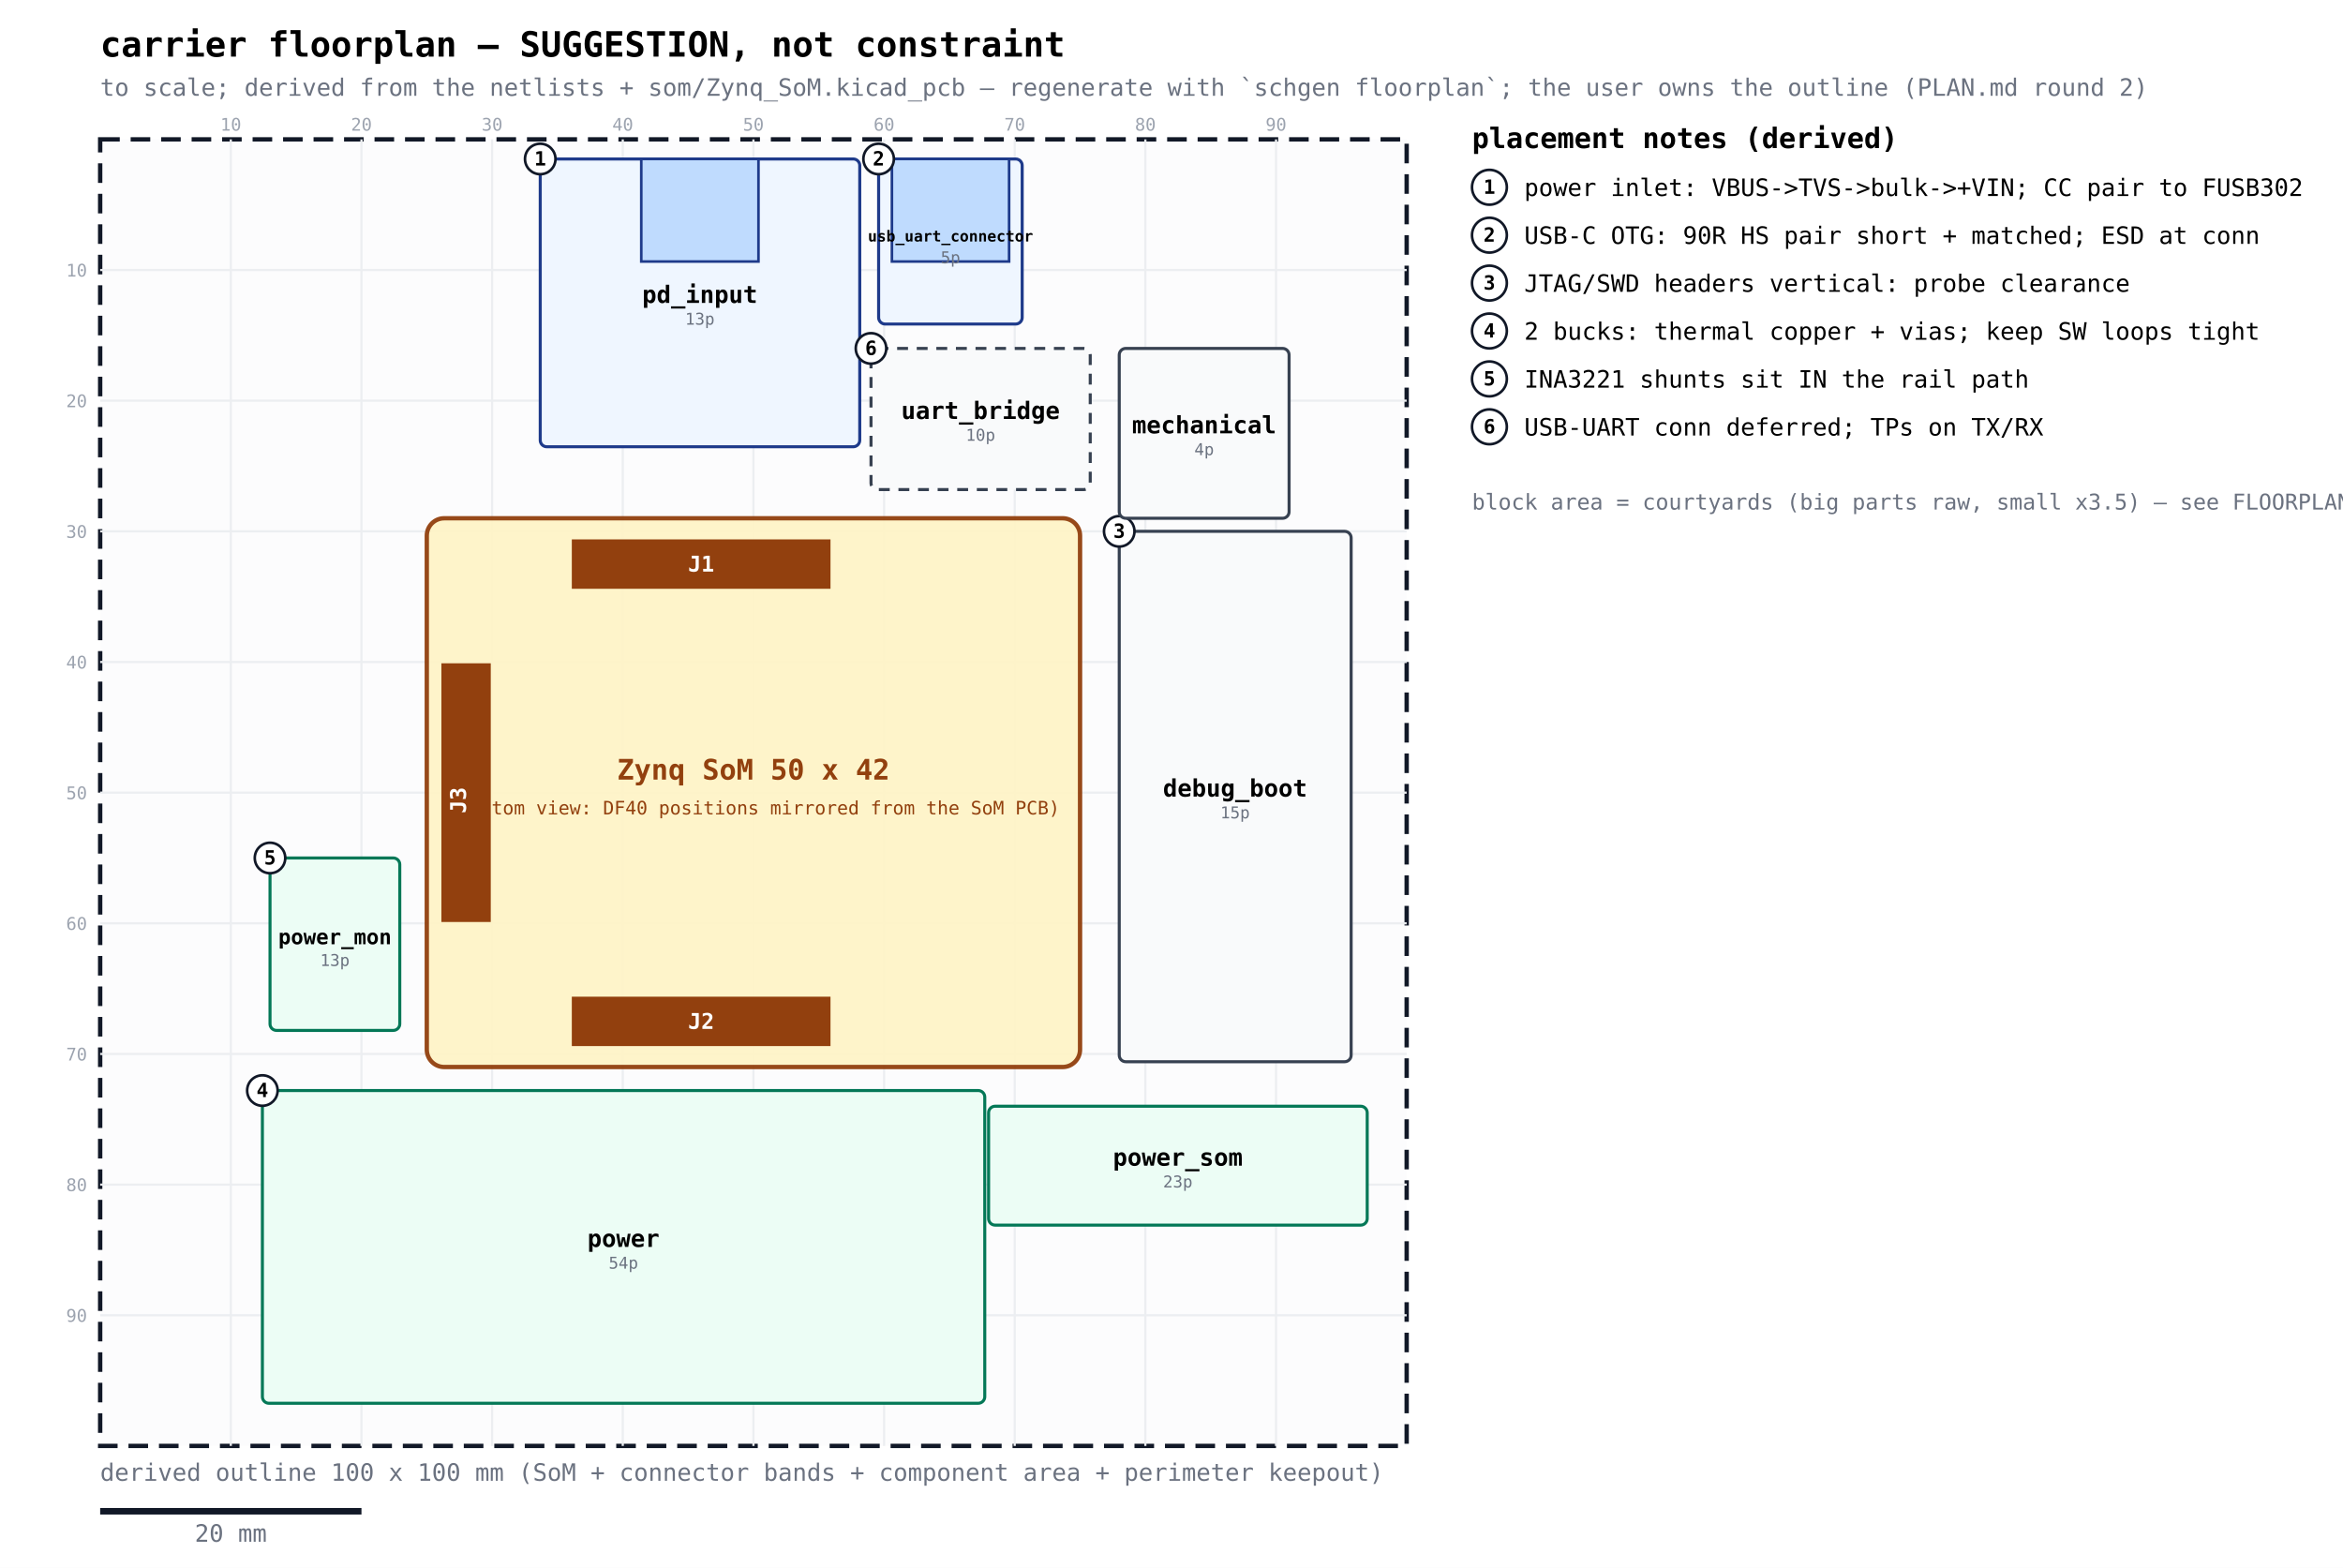
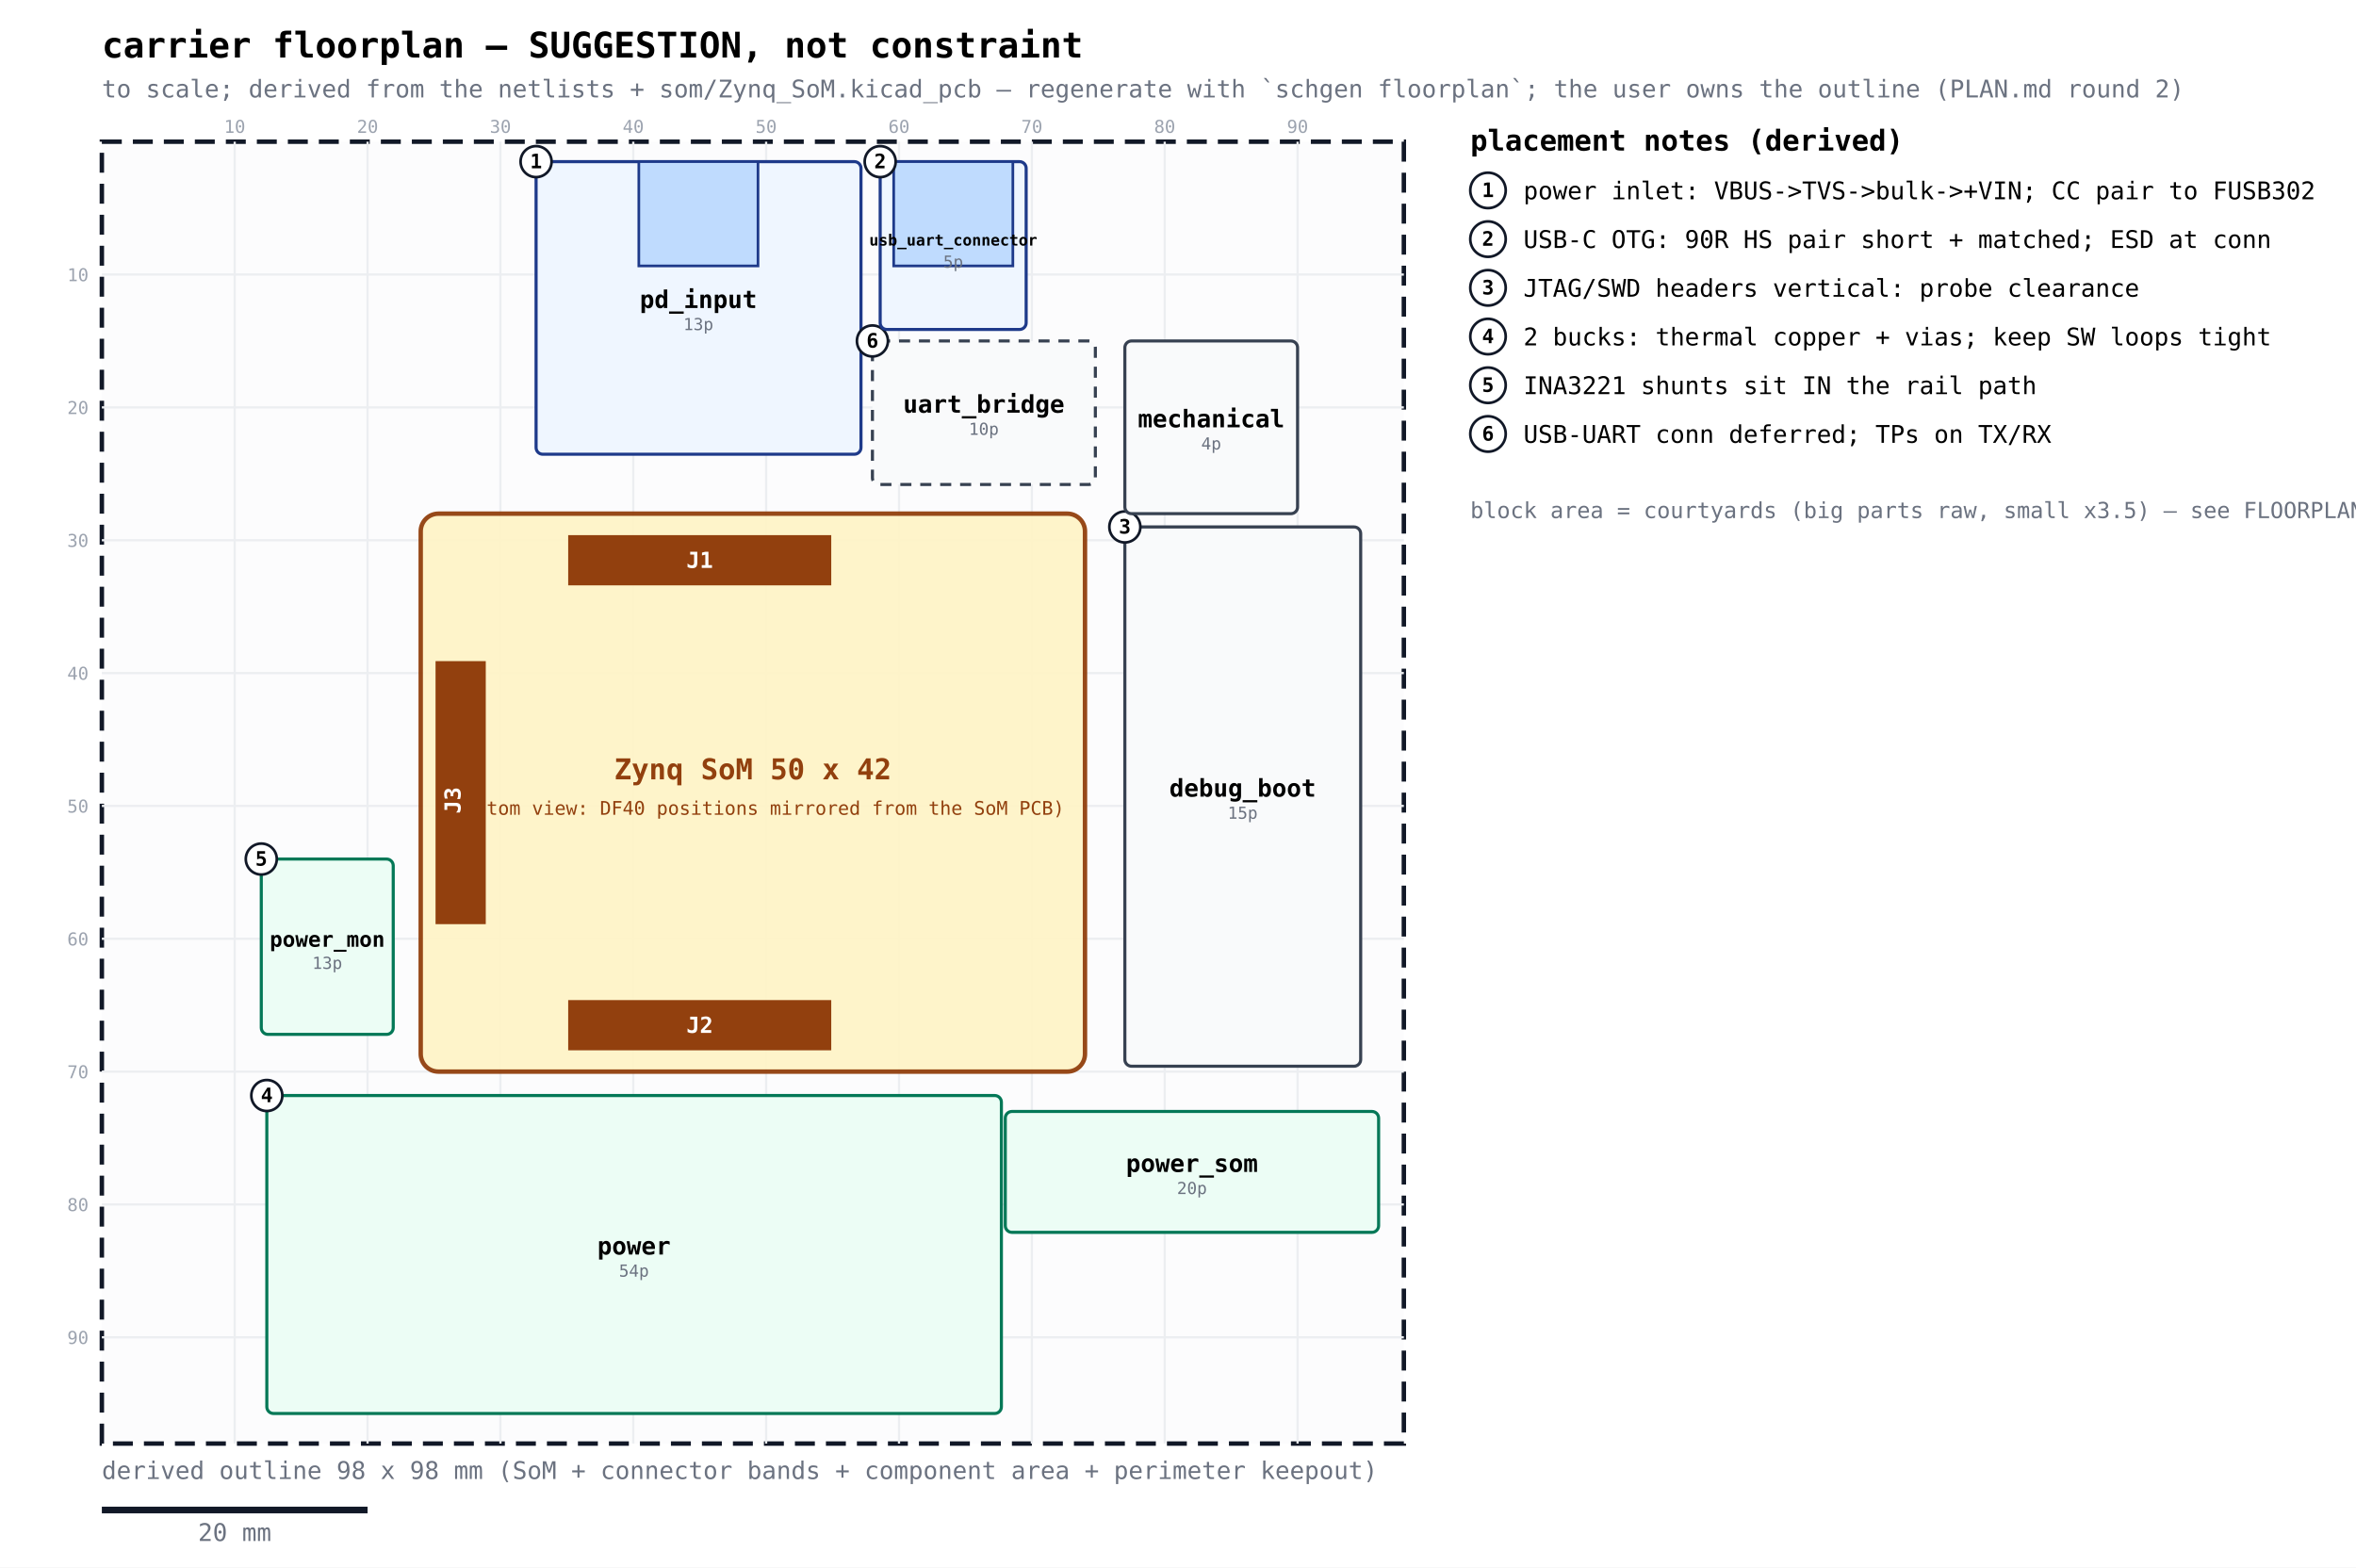
- <svg xmlns="http://www.w3.org/2000/svg" viewBox="0 0 1076 720" font-family="ui-monospace, SFMono-Regular, Menlo, monospace" font-size="11">
+ <svg xmlns="http://www.w3.org/2000/svg" viewBox="0 0 1064 708" font-family="ui-monospace, SFMono-Regular, Menlo, monospace" font-size="11">
  <defs>
    <pattern id="keepout" width="6" height="6" patternUnits="userSpaceOnUse" patternTransform="rotate(45)">
      <line x1="0" y1="0" x2="0" y2="6" stroke="#dc2626" stroke-width="1.2" />
    </pattern>
  </defs>
-   <rect width="1076" height="720" fill="white" />
+   <rect width="1064" height="708" fill="white" />
  <text x="46.0" y="26" font-size="16" font-weight="bold">carrier floorplan — SUGGESTION, not constraint</text>
  <text x="46.0" y="44" fill="#6b7280">to scale; derived from the netlists + som/Zynq_SoM.kicad_pcb — regenerate with `schgen floorplan`; the user owns the outline (PLAN.md round 2)</text>
-   <rect x="46.0" y="64.0" width="600" height="600" fill="#fcfcfd" stroke="#111827" stroke-width="2" stroke-dasharray="9,5" />
-   <line x1="106.0" y1="64.0" x2="106.0" y2="664.0" stroke="#eceef1" stroke-width="1" />
+   <rect x="46.0" y="64.0" width="588" height="588" fill="#fcfcfd" stroke="#111827" stroke-width="2" stroke-dasharray="9,5" />
+   <line x1="106.0" y1="64.0" x2="106.0" y2="652.0" stroke="#eceef1" stroke-width="1" />
  <text x="106.0" y="60.0" fill="#9ca3af" font-size="8" text-anchor="middle">10</text>
-   <line x1="166.0" y1="64.0" x2="166.0" y2="664.0" stroke="#eceef1" stroke-width="1" />
+   <line x1="166.0" y1="64.0" x2="166.0" y2="652.0" stroke="#eceef1" stroke-width="1" />
  <text x="166.0" y="60.0" fill="#9ca3af" font-size="8" text-anchor="middle">20</text>
-   <line x1="226.0" y1="64.0" x2="226.0" y2="664.0" stroke="#eceef1" stroke-width="1" />
+   <line x1="226.0" y1="64.0" x2="226.0" y2="652.0" stroke="#eceef1" stroke-width="1" />
  <text x="226.0" y="60.0" fill="#9ca3af" font-size="8" text-anchor="middle">30</text>
-   <line x1="286.0" y1="64.0" x2="286.0" y2="664.0" stroke="#eceef1" stroke-width="1" />
+   <line x1="286.0" y1="64.0" x2="286.0" y2="652.0" stroke="#eceef1" stroke-width="1" />
  <text x="286.0" y="60.0" fill="#9ca3af" font-size="8" text-anchor="middle">40</text>
-   <line x1="346.0" y1="64.0" x2="346.0" y2="664.0" stroke="#eceef1" stroke-width="1" />
+   <line x1="346.0" y1="64.0" x2="346.0" y2="652.0" stroke="#eceef1" stroke-width="1" />
  <text x="346.0" y="60.0" fill="#9ca3af" font-size="8" text-anchor="middle">50</text>
-   <line x1="406.0" y1="64.0" x2="406.0" y2="664.0" stroke="#eceef1" stroke-width="1" />
+   <line x1="406.0" y1="64.0" x2="406.0" y2="652.0" stroke="#eceef1" stroke-width="1" />
  <text x="406.0" y="60.0" fill="#9ca3af" font-size="8" text-anchor="middle">60</text>
-   <line x1="466.0" y1="64.0" x2="466.0" y2="664.0" stroke="#eceef1" stroke-width="1" />
+   <line x1="466.0" y1="64.0" x2="466.0" y2="652.0" stroke="#eceef1" stroke-width="1" />
  <text x="466.0" y="60.0" fill="#9ca3af" font-size="8" text-anchor="middle">70</text>
-   <line x1="526.0" y1="64.0" x2="526.0" y2="664.0" stroke="#eceef1" stroke-width="1" />
+   <line x1="526.0" y1="64.0" x2="526.0" y2="652.0" stroke="#eceef1" stroke-width="1" />
  <text x="526.0" y="60.0" fill="#9ca3af" font-size="8" text-anchor="middle">80</text>
-   <line x1="586.0" y1="64.0" x2="586.0" y2="664.0" stroke="#eceef1" stroke-width="1" />
+   <line x1="586.0" y1="64.0" x2="586.0" y2="652.0" stroke="#eceef1" stroke-width="1" />
  <text x="586.0" y="60.0" fill="#9ca3af" font-size="8" text-anchor="middle">90</text>
-   <line x1="46.0" y1="124.0" x2="646.0" y2="124.0" stroke="#eceef1" stroke-width="1" />
+   <line x1="46.0" y1="124.0" x2="634.0" y2="124.0" stroke="#eceef1" stroke-width="1" />
  <text x="40.0" y="127.0" fill="#9ca3af" font-size="8" text-anchor="end">10</text>
-   <line x1="46.0" y1="184.0" x2="646.0" y2="184.0" stroke="#eceef1" stroke-width="1" />
+   <line x1="46.0" y1="184.0" x2="634.0" y2="184.0" stroke="#eceef1" stroke-width="1" />
  <text x="40.0" y="187.0" fill="#9ca3af" font-size="8" text-anchor="end">20</text>
-   <line x1="46.0" y1="244.0" x2="646.0" y2="244.0" stroke="#eceef1" stroke-width="1" />
+   <line x1="46.0" y1="244.0" x2="634.0" y2="244.0" stroke="#eceef1" stroke-width="1" />
  <text x="40.0" y="247.0" fill="#9ca3af" font-size="8" text-anchor="end">30</text>
-   <line x1="46.0" y1="304.0" x2="646.0" y2="304.0" stroke="#eceef1" stroke-width="1" />
+   <line x1="46.0" y1="304.0" x2="634.0" y2="304.0" stroke="#eceef1" stroke-width="1" />
  <text x="40.0" y="307.0" fill="#9ca3af" font-size="8" text-anchor="end">40</text>
-   <line x1="46.0" y1="364.0" x2="646.0" y2="364.0" stroke="#eceef1" stroke-width="1" />
+   <line x1="46.0" y1="364.0" x2="634.0" y2="364.0" stroke="#eceef1" stroke-width="1" />
  <text x="40.0" y="367.0" fill="#9ca3af" font-size="8" text-anchor="end">50</text>
-   <line x1="46.0" y1="424.0" x2="646.0" y2="424.0" stroke="#eceef1" stroke-width="1" />
+   <line x1="46.0" y1="424.0" x2="634.0" y2="424.0" stroke="#eceef1" stroke-width="1" />
  <text x="40.0" y="427.0" fill="#9ca3af" font-size="8" text-anchor="end">60</text>
-   <line x1="46.0" y1="484.0" x2="646.0" y2="484.0" stroke="#eceef1" stroke-width="1" />
+   <line x1="46.0" y1="484.0" x2="634.0" y2="484.0" stroke="#eceef1" stroke-width="1" />
  <text x="40.0" y="487.0" fill="#9ca3af" font-size="8" text-anchor="end">70</text>
-   <line x1="46.0" y1="544.0" x2="646.0" y2="544.0" stroke="#eceef1" stroke-width="1" />
+   <line x1="46.0" y1="544.0" x2="634.0" y2="544.0" stroke="#eceef1" stroke-width="1" />
  <text x="40.0" y="547.0" fill="#9ca3af" font-size="8" text-anchor="end">80</text>
-   <line x1="46.0" y1="604.0" x2="646.0" y2="604.0" stroke="#eceef1" stroke-width="1" />
+   <line x1="46.0" y1="604.0" x2="634.0" y2="604.0" stroke="#eceef1" stroke-width="1" />
  <text x="40.0" y="607.0" fill="#9ca3af" font-size="8" text-anchor="end">90</text>
-   <text x="46.0" y="680.0" fill="#6b7280">derived outline 100 x 100 mm (SoM + connector bands + component area + perimeter keepout)</text>
-   <rect x="514.0" y="244.0" width="106.5" height="243.564" rx="3" fill="#f9fafb" stroke="#374151" stroke-width="1.4" />
-   <text x="567.2" y="365.8" text-anchor="middle" font-size="11.0" font-weight="bold">debug_boot</text>
-   <text x="567.2" y="375.8" text-anchor="middle" font-size="7.5" fill="#6b7280">15p</text>
-   <circle cx="514" cy="244" r="7" fill="white" stroke="#111827" stroke-width="1.2" />
-   <text x="514" y="247" text-anchor="middle" font-size="9" font-weight="bold">3</text>
-   <rect x="514.0" y="160.0" width="78" height="78" rx="3" fill="#f9fafb" stroke="#374151" stroke-width="1.4" />
-   <text x="553.0" y="199.0" text-anchor="middle" font-size="11.0" font-weight="bold">mechanical</text>
-   <text x="553.0" y="209.0" text-anchor="middle" font-size="7.5" fill="#6b7280">4p</text>
-   <rect x="248.1" y="73.0" width="146.732" height="132.158" rx="3" fill="#eff6ff" stroke="#1e3a8a" stroke-width="1.4" />
-   <rect x="294.5" y="73.0" width="53.82" height="47.1" fill="#bfdbfe" stroke="#1e3a8a" stroke-width="1.2" />
-   <text x="321.4" y="139.1" text-anchor="middle" font-size="11.0" font-weight="bold">pd_input</text>
-   <text x="321.4" y="149.1" text-anchor="middle" font-size="7.5" fill="#6b7280">13p</text>
-   <circle cx="248.1" cy="73" r="7" fill="white" stroke="#111827" stroke-width="1.2" />
-   <text x="248.1" y="76" text-anchor="middle" font-size="9" font-weight="bold">1</text>
-   <rect x="120.5" y="500.8" width="331.742" height="143.609" rx="3" fill="#ecfdf5" stroke="#047857" stroke-width="1.4" />
-   <text x="286.3" y="572.6" text-anchor="middle" font-size="11.0" font-weight="bold">power</text>
-   <text x="286.3" y="582.6" text-anchor="middle" font-size="7.5" fill="#6b7280">54p</text>
-   <circle cx="120.5" cy="500.8" r="7" fill="white" stroke="#111827" stroke-width="1.2" />
-   <text x="120.5" y="503.8" text-anchor="middle" font-size="9" font-weight="bold">4</text>
-   <rect x="124.0" y="394.0" width="59.592" height="79.188" rx="3" fill="#ecfdf5" stroke="#047857" stroke-width="1.4" />
-   <text x="153.8" y="433.6" text-anchor="middle" font-size="9.6" font-weight="bold">power_mon</text>
-   <text x="153.8" y="443.6" text-anchor="middle" font-size="7.5" fill="#6b7280">13p</text>
-   <circle cx="124" cy="394" r="7" fill="white" stroke="#111827" stroke-width="1.2" />
-   <text x="124" y="397" text-anchor="middle" font-size="9" font-weight="bold">5</text>
-   <rect x="454.0" y="508.0" width="173.88" height="54.6" rx="3" fill="#ecfdf5" stroke="#047857" stroke-width="1.4" />
-   <text x="540.9" y="535.3" text-anchor="middle" font-size="11.0" font-weight="bold">power_som</text>
-   <text x="540.9" y="545.3" text-anchor="middle" font-size="7.5" fill="#6b7280">23p</text>
-   <rect x="400.0" y="160.0" width="100.68" height="64.83" rx="3" fill="#f9fafb" stroke="#374151" stroke-width="1.4" stroke-dasharray="5,4" />
-   <text x="450.3" y="192.4" text-anchor="middle" font-size="11.0" font-weight="bold">uart_bridge</text>
-   <text x="450.3" y="202.4" text-anchor="middle" font-size="7.5" fill="#6b7280">10p</text>
-   <circle cx="400" cy="160" r="7" fill="white" stroke="#111827" stroke-width="1.2" />
-   <text x="400" y="163" text-anchor="middle" font-size="9" font-weight="bold">6</text>
-   <rect x="403.5" y="73.0" width="65.929" height="75.805" rx="3" fill="#eff6ff" stroke="#1e3a8a" stroke-width="1.4" />
-   <rect x="409.6" y="73.0" width="53.82" height="47.1" fill="#bfdbfe" stroke="#1e3a8a" stroke-width="1.2" />
-   <text x="436.5" y="110.9" text-anchor="middle" font-size="7.0" font-weight="bold">usb_uart_connector</text>
-   <text x="436.5" y="120.9" text-anchor="middle" font-size="7.5" fill="#6b7280">5p</text>
-   <circle cx="403.5" cy="73" r="7" fill="white" stroke="#111827" stroke-width="1.2" />
-   <text x="403.5" y="76" text-anchor="middle" font-size="9" font-weight="bold">2</text>
-   <rect x="196.0" y="238.0" width="300" height="252" rx="8" fill="#fef3c7" stroke="#92400e" stroke-width="2" opacity="0.95" />
-   <text x="346" y="358" text-anchor="middle" font-size="13" font-weight="bold" fill="#92400e">Zynq SoM 50 x 42</text>
-   <text x="346" y="374" text-anchor="middle" font-size="8.5" fill="#92400e">(bottom view: DF40 positions mirrored from the SoM PCB)</text>
-   <rect x="262.6" y="247.7" width="118.8" height="22.68" fill="#92400e" />
-   <text x="322.0" y="262.5" text-anchor="middle" font-size="10" font-weight="bold" fill="white">J1</text>
-   <rect x="262.6" y="457.7" width="118.8" height="22.68" fill="#92400e" />
-   <text x="322.0" y="472.5" text-anchor="middle" font-size="10" font-weight="bold" fill="white">J2</text>
-   <rect x="202.7" y="304.6" width="22.68" height="118.8" fill="#92400e" />
-   <text x="214.0" y="367.5" text-anchor="middle" font-size="10" font-weight="bold" fill="white" transform="rotate(-90 214.0 367.5)">J3</text>
-   <line x1="46.0" y1="694.0" x2="166.0" y2="694.0" stroke="#111827" stroke-width="3" />
-   <text x="106.0" y="708.0" text-anchor="middle" fill="#6b7280">20 mm</text>
-   <text x="676" y="68" font-size="13" font-weight="bold">placement notes (derived)</text>
-   <circle cx="684" cy="86" r="8" fill="white" stroke="#111827" stroke-width="1.2" />
-   <text x="684" y="89" text-anchor="middle" font-size="9" font-weight="bold">1</text>
-   <text x="700" y="90">power inlet: VBUS-&gt;TVS-&gt;bulk-&gt;+VIN; CC pair to FUSB302</text>
-   <circle cx="684" cy="108" r="8" fill="white" stroke="#111827" stroke-width="1.2" />
-   <text x="684" y="111" text-anchor="middle" font-size="9" font-weight="bold">2</text>
-   <text x="700" y="112">USB-C OTG: 90R HS pair short + matched; ESD at conn</text>
-   <circle cx="684" cy="130" r="8" fill="white" stroke="#111827" stroke-width="1.2" />
-   <text x="684" y="133" text-anchor="middle" font-size="9" font-weight="bold">3</text>
-   <text x="700" y="134">JTAG/SWD headers vertical: probe clearance</text>
-   <circle cx="684" cy="152" r="8" fill="white" stroke="#111827" stroke-width="1.2" />
-   <text x="684" y="155" text-anchor="middle" font-size="9" font-weight="bold">4</text>
-   <text x="700" y="156">2 bucks: thermal copper + vias; keep SW loops tight</text>
-   <circle cx="684" cy="174" r="8" fill="white" stroke="#111827" stroke-width="1.2" />
-   <text x="684" y="177" text-anchor="middle" font-size="9" font-weight="bold">5</text>
-   <text x="700" y="178">INA3221 shunts sit IN the rail path</text>
-   <circle cx="684" cy="196" r="8" fill="white" stroke="#111827" stroke-width="1.2" />
-   <text x="684" y="199" text-anchor="middle" font-size="9" font-weight="bold">6</text>
-   <text x="700" y="200">USB-UART conn deferred; TPs on TX/RX</text>
-   <text x="676" y="234" fill="#6b7280" font-size="10">block area = courtyards (big parts raw, small x3.5) — see FLOORPLAN.md</text>
+   <text x="46.0" y="668.0" fill="#6b7280">derived outline 98 x 98 mm (SoM + connector bands + component area + perimeter keepout)</text>
+   <rect x="508.0" y="238.0" width="106.5" height="243.564" rx="3" fill="#f9fafb" stroke="#374151" stroke-width="1.4" />
+   <text x="561.2" y="359.8" text-anchor="middle" font-size="11.0" font-weight="bold">debug_boot</text>
+   <text x="561.2" y="369.8" text-anchor="middle" font-size="7.5" fill="#6b7280">15p</text>
+   <circle cx="508" cy="238" r="7" fill="white" stroke="#111827" stroke-width="1.2" />
+   <text x="508" y="241" text-anchor="middle" font-size="9" font-weight="bold">3</text>
+   <rect x="508.0" y="154.0" width="78" height="78" rx="3" fill="#f9fafb" stroke="#374151" stroke-width="1.4" />
+   <text x="547.0" y="193.0" text-anchor="middle" font-size="11.0" font-weight="bold">mechanical</text>
+   <text x="547.0" y="203.0" text-anchor="middle" font-size="7.5" fill="#6b7280">4p</text>
+   <rect x="242.1" y="73.0" width="146.732" height="132.158" rx="3" fill="#eff6ff" stroke="#1e3a8a" stroke-width="1.4" />
+   <rect x="288.5" y="73.0" width="53.82" height="47.1" fill="#bfdbfe" stroke="#1e3a8a" stroke-width="1.2" />
+   <text x="315.4" y="139.1" text-anchor="middle" font-size="11.0" font-weight="bold">pd_input</text>
+   <text x="315.4" y="149.1" text-anchor="middle" font-size="7.5" fill="#6b7280">13p</text>
+   <circle cx="242.1" cy="73" r="7" fill="white" stroke="#111827" stroke-width="1.2" />
+   <text x="242.1" y="76" text-anchor="middle" font-size="9" font-weight="bold">1</text>
+   <rect x="120.5" y="494.8" width="331.742" height="143.609" rx="3" fill="#ecfdf5" stroke="#047857" stroke-width="1.4" />
+   <text x="286.3" y="566.6" text-anchor="middle" font-size="11.0" font-weight="bold">power</text>
+   <text x="286.3" y="576.6" text-anchor="middle" font-size="7.5" fill="#6b7280">54p</text>
+   <circle cx="120.5" cy="494.8" r="7" fill="white" stroke="#111827" stroke-width="1.2" />
+   <text x="120.5" y="497.8" text-anchor="middle" font-size="9" font-weight="bold">4</text>
+   <rect x="118.0" y="388.0" width="59.592" height="79.188" rx="3" fill="#ecfdf5" stroke="#047857" stroke-width="1.4" />
+   <text x="147.8" y="427.6" text-anchor="middle" font-size="9.6" font-weight="bold">power_mon</text>
+   <text x="147.8" y="437.6" text-anchor="middle" font-size="7.5" fill="#6b7280">13p</text>
+   <circle cx="118" cy="388" r="7" fill="white" stroke="#111827" stroke-width="1.2" />
+   <text x="118" y="391" text-anchor="middle" font-size="9" font-weight="bold">5</text>
+   <rect x="454.0" y="502.0" width="168.6" height="54.6" rx="3" fill="#ecfdf5" stroke="#047857" stroke-width="1.4" />
+   <text x="538.3" y="529.3" text-anchor="middle" font-size="11.0" font-weight="bold">power_som</text>
+   <text x="538.3" y="539.3" text-anchor="middle" font-size="7.5" fill="#6b7280">20p</text>
+   <rect x="394.0" y="154.0" width="100.68" height="64.83" rx="3" fill="#f9fafb" stroke="#374151" stroke-width="1.4" stroke-dasharray="5,4" />
+   <text x="444.3" y="186.4" text-anchor="middle" font-size="11.0" font-weight="bold">uart_bridge</text>
+   <text x="444.3" y="196.4" text-anchor="middle" font-size="7.5" fill="#6b7280">10p</text>
+   <circle cx="394" cy="154" r="7" fill="white" stroke="#111827" stroke-width="1.2" />
+   <text x="394" y="157" text-anchor="middle" font-size="9" font-weight="bold">6</text>
+   <rect x="397.5" y="73.0" width="65.929" height="75.805" rx="3" fill="#eff6ff" stroke="#1e3a8a" stroke-width="1.4" />
+   <rect x="403.6" y="73.0" width="53.82" height="47.1" fill="#bfdbfe" stroke="#1e3a8a" stroke-width="1.2" />
+   <text x="430.5" y="110.9" text-anchor="middle" font-size="7.0" font-weight="bold">usb_uart_connector</text>
+   <text x="430.5" y="120.9" text-anchor="middle" font-size="7.5" fill="#6b7280">5p</text>
+   <circle cx="397.5" cy="73" r="7" fill="white" stroke="#111827" stroke-width="1.2" />
+   <text x="397.5" y="76" text-anchor="middle" font-size="9" font-weight="bold">2</text>
+   <rect x="190.0" y="232.0" width="300" height="252" rx="8" fill="#fef3c7" stroke="#92400e" stroke-width="2" opacity="0.95" />
+   <text x="340" y="352" text-anchor="middle" font-size="13" font-weight="bold" fill="#92400e">Zynq SoM 50 x 42</text>
+   <text x="340" y="368" text-anchor="middle" font-size="8.5" fill="#92400e">(bottom view: DF40 positions mirrored from the SoM PCB)</text>
+   <rect x="256.6" y="241.7" width="118.8" height="22.68" fill="#92400e" />
+   <text x="316.0" y="256.5" text-anchor="middle" font-size="10" font-weight="bold" fill="white">J1</text>
+   <rect x="256.6" y="451.7" width="118.8" height="22.68" fill="#92400e" />
+   <text x="316.0" y="466.5" text-anchor="middle" font-size="10" font-weight="bold" fill="white">J2</text>
+   <rect x="196.7" y="298.6" width="22.68" height="118.8" fill="#92400e" />
+   <text x="208.0" y="361.5" text-anchor="middle" font-size="10" font-weight="bold" fill="white" transform="rotate(-90 208.0 361.5)">J3</text>
+   <line x1="46.0" y1="682.0" x2="166.0" y2="682.0" stroke="#111827" stroke-width="3" />
+   <text x="106.0" y="696.0" text-anchor="middle" fill="#6b7280">20 mm</text>
+   <text x="664" y="68" font-size="13" font-weight="bold">placement notes (derived)</text>
+   <circle cx="672" cy="86" r="8" fill="white" stroke="#111827" stroke-width="1.2" />
+   <text x="672" y="89" text-anchor="middle" font-size="9" font-weight="bold">1</text>
+   <text x="688" y="90">power inlet: VBUS-&gt;TVS-&gt;bulk-&gt;+VIN; CC pair to FUSB302</text>
+   <circle cx="672" cy="108" r="8" fill="white" stroke="#111827" stroke-width="1.2" />
+   <text x="672" y="111" text-anchor="middle" font-size="9" font-weight="bold">2</text>
+   <text x="688" y="112">USB-C OTG: 90R HS pair short + matched; ESD at conn</text>
+   <circle cx="672" cy="130" r="8" fill="white" stroke="#111827" stroke-width="1.2" />
+   <text x="672" y="133" text-anchor="middle" font-size="9" font-weight="bold">3</text>
+   <text x="688" y="134">JTAG/SWD headers vertical: probe clearance</text>
+   <circle cx="672" cy="152" r="8" fill="white" stroke="#111827" stroke-width="1.2" />
+   <text x="672" y="155" text-anchor="middle" font-size="9" font-weight="bold">4</text>
+   <text x="688" y="156">2 bucks: thermal copper + vias; keep SW loops tight</text>
+   <circle cx="672" cy="174" r="8" fill="white" stroke="#111827" stroke-width="1.2" />
+   <text x="672" y="177" text-anchor="middle" font-size="9" font-weight="bold">5</text>
+   <text x="688" y="178">INA3221 shunts sit IN the rail path</text>
+   <circle cx="672" cy="196" r="8" fill="white" stroke="#111827" stroke-width="1.2" />
+   <text x="672" y="199" text-anchor="middle" font-size="9" font-weight="bold">6</text>
+   <text x="688" y="200">USB-UART conn deferred; TPs on TX/RX</text>
+   <text x="664" y="234" fill="#6b7280" font-size="10">block area = courtyards (big parts raw, small x3.5) — see FLOORPLAN.md</text>
</svg>
